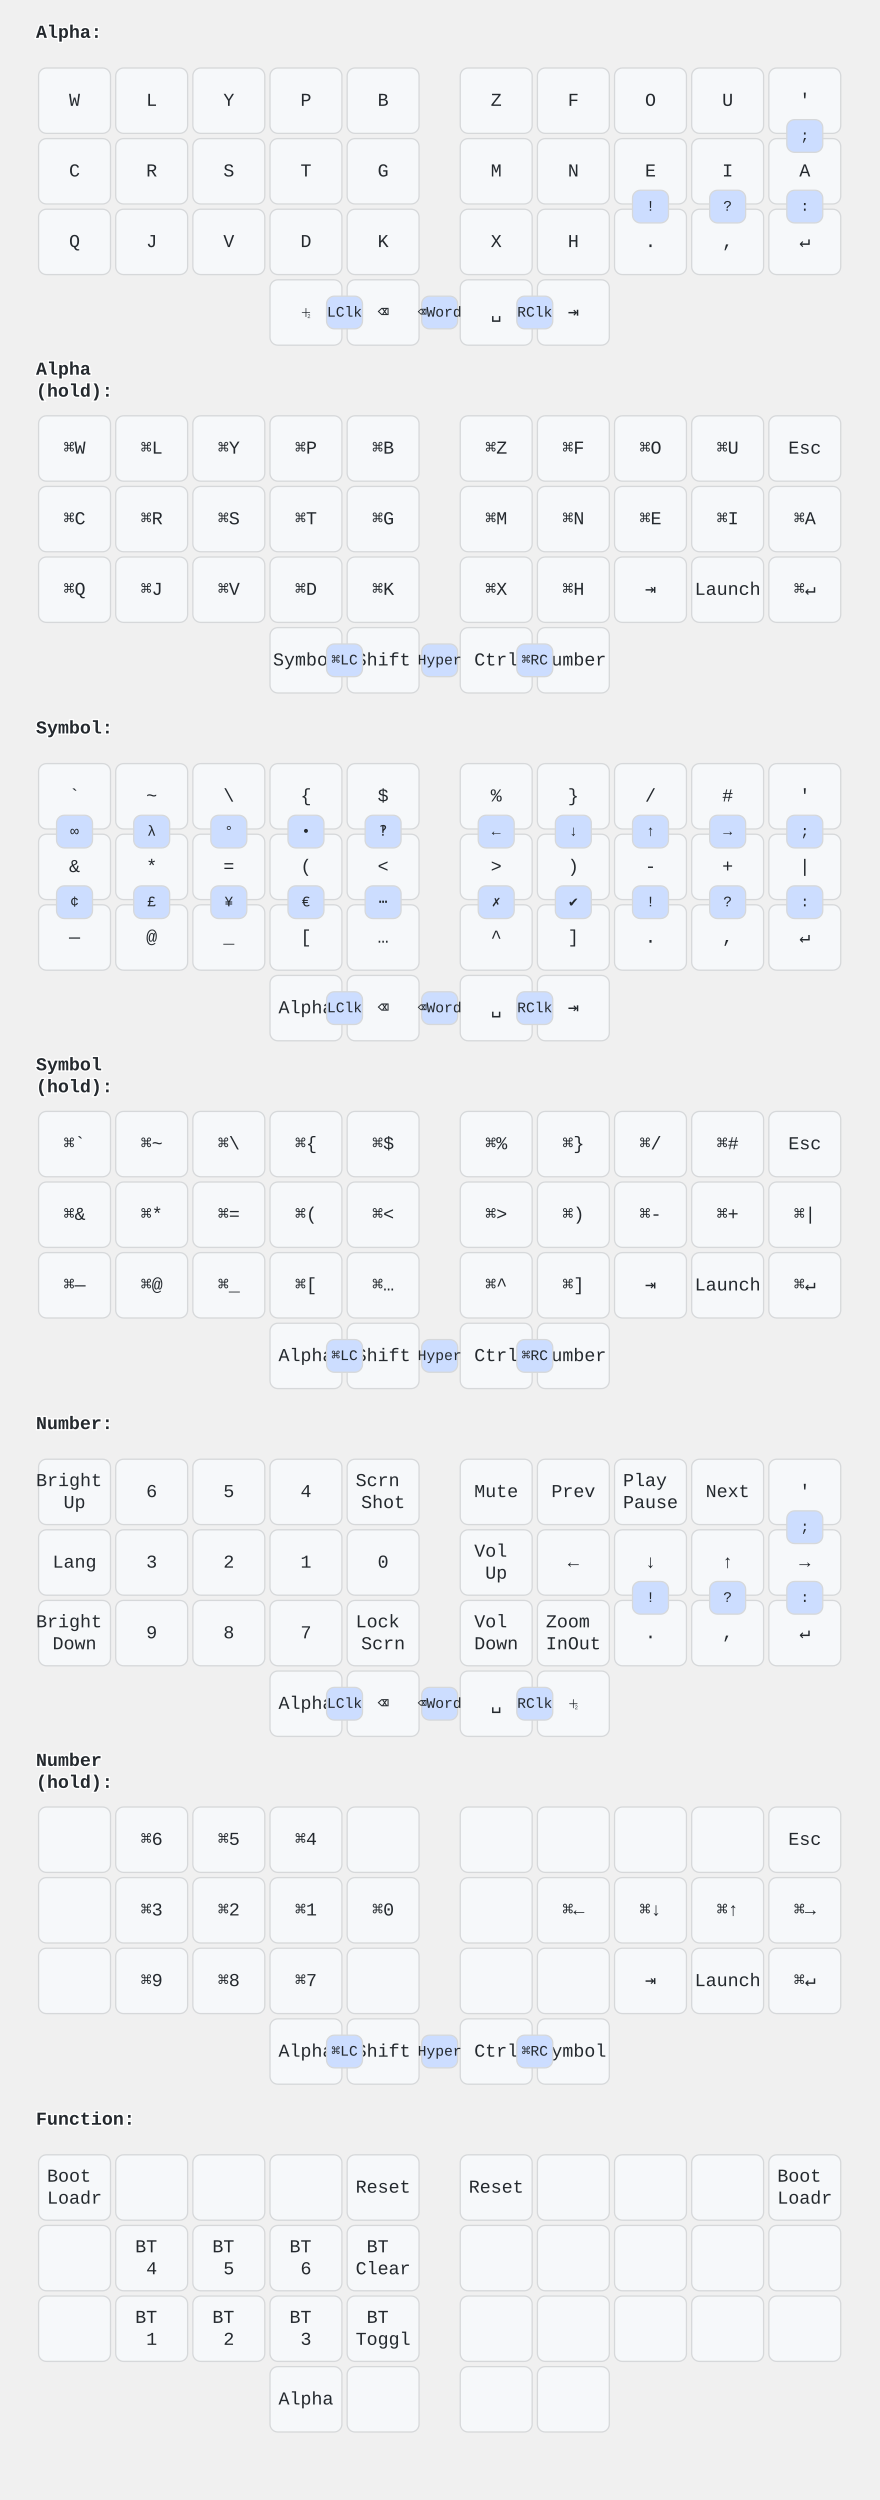
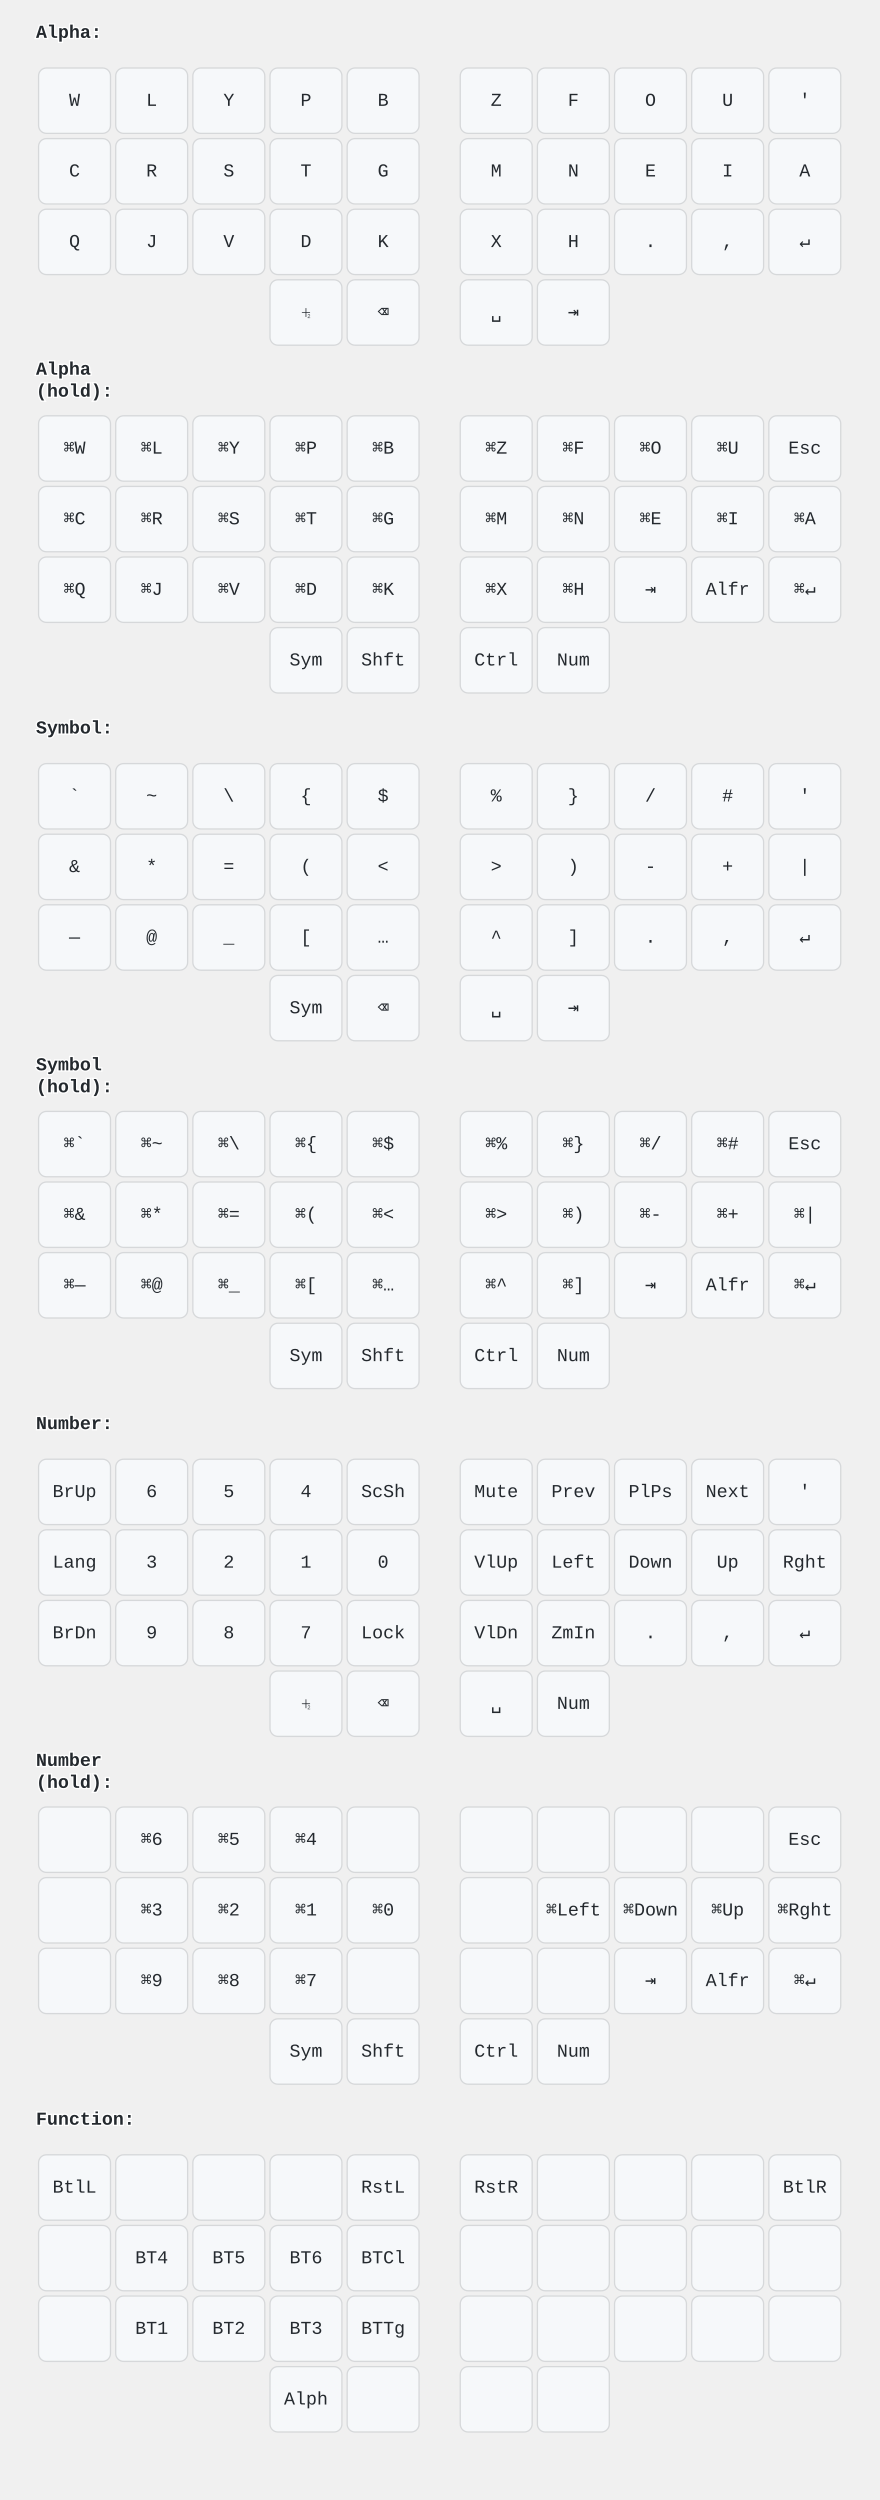
<svg xmlns="http://www.w3.org/2000/svg" width="672.5" height="1912" viewBox="0 0 672.5 1912">
  <style>
    svg {
        font-family: Menlo,SFMono-Regular,Consolas,Liberation Mono,monospace;
        font-size: 14px;
        font-kerning: normal;
        text-rendering: optimizeLegibility;
        fill: #24292e;
    }

    rect {
        fill: #f6f8fa;
        stroke: #d6d8da;
        stroke-width: 1;
    }

    .held {
        fill: #fdd;
    }

    .combo {
        fill: #cdf;
    }

    .ghost {
        fill: #ddd;
    }

    text {
        text-anchor: middle;
        dominant-baseline: middle;
    }

    .label {
        font-weight: bold;
        text-anchor: start;
        stroke: white;
        stroke-width: 2;
        paint-order: stroke;
    }

    .small {
        font-size: 80%;
    }
</style>
  <text x="27.5" y="25.0" class="label">Alpha:</text>
  <rect rx="6" ry="6" x="29.5" y="52" width="55" height="50" />
  <text x="57.0" y="77.0">W</text>
  <rect rx="6" ry="6" x="88.5" y="52" width="55" height="50" />
  <text x="116.0" y="77.0">L</text>
  <rect rx="6" ry="6" x="147.5" y="52" width="55" height="50" />
  <text x="175.0" y="77.0">Y</text>
  <rect rx="6" ry="6" x="206.5" y="52" width="55" height="50" />
  <text x="234.0" y="77.0">P</text>
  <rect rx="6" ry="6" x="265.5" y="52" width="55" height="50" />
  <text x="293.0" y="77.0">B</text>
  <rect rx="6" ry="6" x="29.5" y="106" width="55" height="50" />
  <text x="57.0" y="131.0">C</text>
  <rect rx="6" ry="6" x="88.5" y="106" width="55" height="50" />
  <text x="116.0" y="131.0">R</text>
  <rect rx="6" ry="6" x="147.5" y="106" width="55" height="50" />
  <text x="175.0" y="131.0">S</text>
  <rect rx="6" ry="6" x="206.5" y="106" width="55" height="50" />
  <text x="234.0" y="131.0">T</text>
  <rect rx="6" ry="6" x="265.5" y="106" width="55" height="50" />
  <text x="293.0" y="131.0">G</text>
  <rect rx="6" ry="6" x="29.5" y="160" width="55" height="50" />
  <text x="57.0" y="185.0">Q</text>
  <rect rx="6" ry="6" x="88.5" y="160" width="55" height="50" />
  <text x="116.0" y="185.0">J</text>
  <rect rx="6" ry="6" x="147.5" y="160" width="55" height="50" />
  <text x="175.0" y="185.0">V</text>
  <rect rx="6" ry="6" x="206.5" y="160" width="55" height="50" />
  <text x="234.0" y="185.0">D</text>
  <rect rx="6" ry="6" x="265.5" y="160" width="55" height="50" />
  <text x="293.0" y="185.0">K</text>
  <rect rx="6" ry="6" x="352.0" y="52" width="55" height="50" />
  <text x="379.5" y="77.0">Z</text>
  <rect rx="6" ry="6" x="411.0" y="52" width="55" height="50" />
  <text x="438.5" y="77.0">F</text>
  <rect rx="6" ry="6" x="470.0" y="52" width="55" height="50" />
  <text x="497.5" y="77.0">O</text>
  <rect rx="6" ry="6" x="529.0" y="52" width="55" height="50" />
  <text x="556.5" y="77.0">U</text>
  <rect rx="6" ry="6" x="588.0" y="52" width="55" height="50" />
  <text x="615.5" y="77.0">'</text>
  <rect rx="6" ry="6" x="352.0" y="106" width="55" height="50" />
  <text x="379.5" y="131.0">M</text>
  <rect rx="6" ry="6" x="411.0" y="106" width="55" height="50" />
  <text x="438.5" y="131.0">N</text>
  <rect rx="6" ry="6" x="470.0" y="106" width="55" height="50" />
  <text x="497.5" y="131.0">E</text>
  <rect rx="6" ry="6" x="529.0" y="106" width="55" height="50" />
  <text x="556.5" y="131.0">I</text>
  <rect rx="6" ry="6" x="588.0" y="106" width="55" height="50" />
  <text x="615.5" y="131.0">A</text>
  <rect rx="6" ry="6" x="352.0" y="160" width="55" height="50" />
  <text x="379.5" y="185.0">X</text>
  <rect rx="6" ry="6" x="411.0" y="160" width="55" height="50" />
  <text x="438.5" y="185.0">H</text>
  <rect rx="6" ry="6" x="470.0" y="160" width="55" height="50" />
  <text x="497.5" y="185.0">.</text>
  <rect rx="6" ry="6" x="529.0" y="160" width="55" height="50" />
  <text x="556.5" y="185.0">,</text>
  <rect rx="6" ry="6" x="588.0" y="160" width="55" height="50" />
  <text x="615.5" y="185.0">↵</text>
  <rect rx="6" ry="6" x="206.5" y="214" width="55" height="50" />
  <text x="234.0" y="239.0">⨧</text>
  <rect rx="6" ry="6" x="265.5" y="214" width="55" height="50" />
  <text x="293.0" y="239.0">⌫</text>
  <rect rx="6" ry="6" x="352.0" y="214" width="55" height="50" />
  <text x="379.5" y="239.0">␣</text>
  <rect rx="6" ry="6" x="411.0" y="214" width="55" height="50" />
  <text x="438.5" y="239.0">⇥</text>
-   <rect rx="6" ry="6" x="483.75" y="145.5" width="27.5" height="25.0" class="combo" />
-   <text x="497.5" y="158.0" class="small">!</text>
-   <rect rx="6" ry="6" x="542.75" y="145.5" width="27.5" height="25.0" class="combo" />
-   <text x="556.5" y="158.0" class="small">?</text>
-   <rect rx="6" ry="6" x="601.75" y="145.5" width="27.5" height="25.0" class="combo" />
-   <text x="615.5" y="158.0" class="small">:</text>
-   <rect rx="6" ry="6" x="601.75" y="91.5" width="27.5" height="25.0" class="combo" />
-   <text x="615.5" y="104.0" class="small">;</text>
-   <rect rx="6" ry="6" x="322.5" y="226.5" width="27.5" height="25.0" class="combo" />
-   <text x="336.25" y="239.0" class="small">⌫Word</text>
-   <rect rx="6" ry="6" x="249.75" y="226.5" width="27.5" height="25.0" class="combo" />
-   <text x="263.5" y="239.0" class="small">LClk</text>
-   <rect rx="6" ry="6" x="395.25" y="226.5" width="27.5" height="25.0" class="combo" />
-   <text x="409.0" y="239.0" class="small">RClk</text>
  <text x="27.5" y="291.0" class="label">
    <tspan x="27.5" dy="-0.6em">Alpha</tspan>
    <tspan x="27.5" dy="1.2em">(hold):</tspan>
  </text>
  <rect rx="6" ry="6" x="29.5" y="318" width="55" height="50" />
  <text x="57.0" y="343.0">⌘W</text>
  <rect rx="6" ry="6" x="88.5" y="318" width="55" height="50" />
  <text x="116.0" y="343.0">⌘L</text>
  <rect rx="6" ry="6" x="147.5" y="318" width="55" height="50" />
  <text x="175.0" y="343.0">⌘Y</text>
  <rect rx="6" ry="6" x="206.5" y="318" width="55" height="50" />
  <text x="234.0" y="343.0">⌘P</text>
  <rect rx="6" ry="6" x="265.5" y="318" width="55" height="50" />
  <text x="293.0" y="343.0">⌘B</text>
  <rect rx="6" ry="6" x="29.5" y="372" width="55" height="50" />
  <text x="57.0" y="397.0">⌘C</text>
  <rect rx="6" ry="6" x="88.5" y="372" width="55" height="50" />
  <text x="116.0" y="397.0">⌘R</text>
  <rect rx="6" ry="6" x="147.5" y="372" width="55" height="50" />
  <text x="175.0" y="397.0">⌘S</text>
  <rect rx="6" ry="6" x="206.5" y="372" width="55" height="50" />
  <text x="234.0" y="397.0">⌘T</text>
  <rect rx="6" ry="6" x="265.5" y="372" width="55" height="50" />
  <text x="293.0" y="397.0">⌘G</text>
  <rect rx="6" ry="6" x="29.5" y="426" width="55" height="50" />
  <text x="57.0" y="451.0">⌘Q</text>
  <rect rx="6" ry="6" x="88.5" y="426" width="55" height="50" />
  <text x="116.0" y="451.0">⌘J</text>
  <rect rx="6" ry="6" x="147.5" y="426" width="55" height="50" />
  <text x="175.0" y="451.0">⌘V</text>
  <rect rx="6" ry="6" x="206.5" y="426" width="55" height="50" />
  <text x="234.0" y="451.0">⌘D</text>
  <rect rx="6" ry="6" x="265.5" y="426" width="55" height="50" />
  <text x="293.0" y="451.0">⌘K</text>
  <rect rx="6" ry="6" x="352.0" y="318" width="55" height="50" />
  <text x="379.5" y="343.0">⌘Z</text>
  <rect rx="6" ry="6" x="411.0" y="318" width="55" height="50" />
  <text x="438.5" y="343.0">⌘F</text>
  <rect rx="6" ry="6" x="470.0" y="318" width="55" height="50" />
  <text x="497.5" y="343.0">⌘O</text>
  <rect rx="6" ry="6" x="529.0" y="318" width="55" height="50" />
  <text x="556.5" y="343.0">⌘U</text>
  <rect rx="6" ry="6" x="588.0" y="318" width="55" height="50" />
  <text x="615.5" y="343.0">Esc</text>
  <rect rx="6" ry="6" x="352.0" y="372" width="55" height="50" />
  <text x="379.5" y="397.0">⌘M</text>
  <rect rx="6" ry="6" x="411.0" y="372" width="55" height="50" />
  <text x="438.5" y="397.0">⌘N</text>
  <rect rx="6" ry="6" x="470.0" y="372" width="55" height="50" />
  <text x="497.5" y="397.0">⌘E</text>
  <rect rx="6" ry="6" x="529.0" y="372" width="55" height="50" />
  <text x="556.5" y="397.0">⌘I</text>
  <rect rx="6" ry="6" x="588.0" y="372" width="55" height="50" />
  <text x="615.5" y="397.0">⌘A</text>
  <rect rx="6" ry="6" x="352.0" y="426" width="55" height="50" />
  <text x="379.5" y="451.0">⌘X</text>
  <rect rx="6" ry="6" x="411.0" y="426" width="55" height="50" />
  <text x="438.5" y="451.0">⌘H</text>
  <rect rx="6" ry="6" x="470.0" y="426" width="55" height="50" />
  <text x="497.5" y="451.0">⇥</text>
  <rect rx="6" ry="6" x="529.0" y="426" width="55" height="50" />
-   <text x="556.5" y="451.0">Launch</text>
+   <text x="556.5" y="451.0">Alfr</text>
  <rect rx="6" ry="6" x="588.0" y="426" width="55" height="50" />
  <text x="615.5" y="451.0">⌘↵</text>
  <rect rx="6" ry="6" x="206.5" y="480" width="55" height="50" />
-   <text x="234.0" y="505.0">Symbol</text>
+   <text x="234.0" y="505.0">Sym</text>
  <rect rx="6" ry="6" x="265.5" y="480" width="55" height="50" />
-   <text x="293.0" y="505.0">Shift</text>
+   <text x="293.0" y="505.0">Shft</text>
  <rect rx="6" ry="6" x="352.0" y="480" width="55" height="50" />
  <text x="379.5" y="505.0">Ctrl</text>
  <rect rx="6" ry="6" x="411.0" y="480" width="55" height="50" />
-   <text x="438.5" y="505.0">Number</text>
-   <rect rx="6" ry="6" x="322.5" y="492.5" width="27.5" height="25.0" class="combo" />
-   <text x="336.25" y="505.0" class="small">Hyper</text>
-   <rect rx="6" ry="6" x="249.75" y="492.5" width="27.5" height="25.0" class="combo" />
-   <text x="263.5" y="505.0" class="small">⌘LC</text>
-   <rect rx="6" ry="6" x="395.25" y="492.5" width="27.5" height="25.0" class="combo" />
-   <text x="409.0" y="505.0" class="small">⌘RC</text>
+   <text x="438.5" y="505.0">Num</text>
  <text x="27.5" y="557.0" class="label">Symbol:</text>
  <rect rx="6" ry="6" x="29.5" y="584" width="55" height="50" />
  <text x="57.0" y="609.0">`</text>
  <rect rx="6" ry="6" x="88.5" y="584" width="55" height="50" />
  <text x="116.0" y="609.0">~</text>
  <rect rx="6" ry="6" x="147.5" y="584" width="55" height="50" />
  <text x="175.0" y="609.0">\</text>
  <rect rx="6" ry="6" x="206.5" y="584" width="55" height="50" />
  <text x="234.0" y="609.0">{</text>
  <rect rx="6" ry="6" x="265.5" y="584" width="55" height="50" />
  <text x="293.0" y="609.0">$</text>
  <rect rx="6" ry="6" x="29.5" y="638" width="55" height="50" />
  <text x="57.0" y="663.0">&amp;</text>
  <rect rx="6" ry="6" x="88.5" y="638" width="55" height="50" />
  <text x="116.0" y="663.0">*</text>
  <rect rx="6" ry="6" x="147.5" y="638" width="55" height="50" />
  <text x="175.0" y="663.0">=</text>
  <rect rx="6" ry="6" x="206.5" y="638" width="55" height="50" />
  <text x="234.0" y="663.0">(</text>
  <rect rx="6" ry="6" x="265.5" y="638" width="55" height="50" />
  <text x="293.0" y="663.0">&lt;</text>
  <rect rx="6" ry="6" x="29.5" y="692" width="55" height="50" />
  <text x="57.0" y="717.0">—</text>
  <rect rx="6" ry="6" x="88.5" y="692" width="55" height="50" />
  <text x="116.0" y="717.0">@</text>
  <rect rx="6" ry="6" x="147.5" y="692" width="55" height="50" />
  <text x="175.0" y="717.0">_</text>
  <rect rx="6" ry="6" x="206.5" y="692" width="55" height="50" />
  <text x="234.0" y="717.0">[</text>
  <rect rx="6" ry="6" x="265.5" y="692" width="55" height="50" />
  <text x="293.0" y="717.0">…</text>
  <rect rx="6" ry="6" x="352.0" y="584" width="55" height="50" />
  <text x="379.5" y="609.0">%</text>
  <rect rx="6" ry="6" x="411.0" y="584" width="55" height="50" />
  <text x="438.5" y="609.0">}</text>
  <rect rx="6" ry="6" x="470.0" y="584" width="55" height="50" />
  <text x="497.5" y="609.0">/</text>
  <rect rx="6" ry="6" x="529.0" y="584" width="55" height="50" />
  <text x="556.5" y="609.0">#</text>
  <rect rx="6" ry="6" x="588.0" y="584" width="55" height="50" />
  <text x="615.5" y="609.0">'</text>
  <rect rx="6" ry="6" x="352.0" y="638" width="55" height="50" />
  <text x="379.5" y="663.0">&gt;</text>
  <rect rx="6" ry="6" x="411.0" y="638" width="55" height="50" />
  <text x="438.5" y="663.0">)</text>
  <rect rx="6" ry="6" x="470.0" y="638" width="55" height="50" />
  <text x="497.5" y="663.0">-</text>
  <rect rx="6" ry="6" x="529.0" y="638" width="55" height="50" />
  <text x="556.5" y="663.0">+</text>
  <rect rx="6" ry="6" x="588.0" y="638" width="55" height="50" />
  <text x="615.5" y="663.0">|</text>
  <rect rx="6" ry="6" x="352.0" y="692" width="55" height="50" />
  <text x="379.5" y="717.0">^</text>
  <rect rx="6" ry="6" x="411.0" y="692" width="55" height="50" />
  <text x="438.5" y="717.0">]</text>
  <rect rx="6" ry="6" x="470.0" y="692" width="55" height="50" />
  <text x="497.5" y="717.0">.</text>
  <rect rx="6" ry="6" x="529.0" y="692" width="55" height="50" />
  <text x="556.5" y="717.0">,</text>
  <rect rx="6" ry="6" x="588.0" y="692" width="55" height="50" />
  <text x="615.5" y="717.0">↵</text>
  <rect rx="6" ry="6" x="206.5" y="746" width="55" height="50" />
-   <text x="234.0" y="771.0">Alpha</text>
+   <text x="234.0" y="771.0">Sym</text>
  <rect rx="6" ry="6" x="265.5" y="746" width="55" height="50" />
  <text x="293.0" y="771.0">⌫</text>
  <rect rx="6" ry="6" x="352.0" y="746" width="55" height="50" />
  <text x="379.5" y="771.0">␣</text>
  <rect rx="6" ry="6" x="411.0" y="746" width="55" height="50" />
  <text x="438.5" y="771.0">⇥</text>
-   <rect rx="6" ry="6" x="483.75" y="677.5" width="27.5" height="25.0" class="combo" />
-   <text x="497.5" y="690.0" class="small">!</text>
-   <rect rx="6" ry="6" x="542.75" y="677.5" width="27.5" height="25.0" class="combo" />
-   <text x="556.5" y="690.0" class="small">?</text>
-   <rect rx="6" ry="6" x="601.75" y="677.5" width="27.5" height="25.0" class="combo" />
-   <text x="615.5" y="690.0" class="small">:</text>
-   <rect rx="6" ry="6" x="601.75" y="623.5" width="27.5" height="25.0" class="combo" />
-   <text x="615.5" y="636.0" class="small">;</text>
-   <rect rx="6" ry="6" x="43.25" y="677.5" width="27.5" height="25.0" class="combo" />
-   <text x="57.0" y="690.0" class="small">¢</text>
-   <rect rx="6" ry="6" x="102.25" y="677.5" width="27.5" height="25.0" class="combo" />
-   <text x="116.0" y="690.0" class="small">£</text>
-   <rect rx="6" ry="6" x="161.25" y="677.5" width="27.5" height="25.0" class="combo" />
-   <text x="175.0" y="690.0" class="small">¥</text>
-   <rect rx="6" ry="6" x="220.25" y="677.5" width="27.5" height="25.0" class="combo" />
-   <text x="234.0" y="690.0" class="small">€</text>
-   <rect rx="6" ry="6" x="279.25" y="623.5" width="27.5" height="25.0" class="combo" />
-   <text x="293.0" y="636.0" class="small">‽</text>
-   <rect rx="6" ry="6" x="220.25" y="623.5" width="27.5" height="25.0" class="combo" />
-   <text x="234.0" y="636.0" class="small">•</text>
-   <rect rx="6" ry="6" x="161.25" y="623.5" width="27.5" height="25.0" class="combo" />
-   <text x="175.0" y="636.0" class="small">°</text>
-   <rect rx="6" ry="6" x="102.25" y="623.5" width="27.5" height="25.0" class="combo" />
-   <text x="116.0" y="636.0" class="small">λ</text>
-   <rect rx="6" ry="6" x="43.25" y="623.5" width="27.5" height="25.0" class="combo" />
-   <text x="57.0" y="636.0" class="small">∞</text>
-   <rect rx="6" ry="6" x="279.25" y="677.5" width="27.5" height="25.0" class="combo" />
-   <text x="293.0" y="690.0" class="small">⋯</text>
-   <rect rx="6" ry="6" x="365.75" y="677.5" width="27.5" height="25.0" class="combo" />
-   <text x="379.5" y="690.0" class="small">✗</text>
-   <rect rx="6" ry="6" x="424.75" y="677.5" width="27.5" height="25.0" class="combo" />
-   <text x="438.5" y="690.0" class="small">✔</text>
-   <rect rx="6" ry="6" x="365.75" y="623.5" width="27.5" height="25.0" class="combo" />
-   <text x="379.5" y="636.0" class="small">←</text>
-   <rect rx="6" ry="6" x="424.75" y="623.5" width="27.5" height="25.0" class="combo" />
-   <text x="438.5" y="636.0" class="small">↓</text>
-   <rect rx="6" ry="6" x="483.75" y="623.5" width="27.5" height="25.0" class="combo" />
-   <text x="497.5" y="636.0" class="small">↑</text>
-   <rect rx="6" ry="6" x="542.75" y="623.5" width="27.5" height="25.0" class="combo" />
-   <text x="556.5" y="636.0" class="small">→</text>
-   <rect rx="6" ry="6" x="322.5" y="758.5" width="27.5" height="25.0" class="combo" />
-   <text x="336.25" y="771.0" class="small">⌫Word</text>
-   <rect rx="6" ry="6" x="249.75" y="758.5" width="27.5" height="25.0" class="combo" />
-   <text x="263.5" y="771.0" class="small">LClk</text>
-   <rect rx="6" ry="6" x="395.25" y="758.5" width="27.5" height="25.0" class="combo" />
-   <text x="409.0" y="771.0" class="small">RClk</text>
  <text x="27.5" y="823.0" class="label">
    <tspan x="27.5" dy="-0.6em">Symbol</tspan>
    <tspan x="27.5" dy="1.2em">(hold):</tspan>
  </text>
  <rect rx="6" ry="6" x="29.5" y="850" width="55" height="50" />
  <text x="57.0" y="875.0">⌘`</text>
  <rect rx="6" ry="6" x="88.5" y="850" width="55" height="50" />
  <text x="116.0" y="875.0">⌘~</text>
  <rect rx="6" ry="6" x="147.5" y="850" width="55" height="50" />
  <text x="175.0" y="875.0">⌘\</text>
  <rect rx="6" ry="6" x="206.5" y="850" width="55" height="50" />
  <text x="234.0" y="875.0">⌘{</text>
  <rect rx="6" ry="6" x="265.5" y="850" width="55" height="50" />
  <text x="293.0" y="875.0">⌘$</text>
  <rect rx="6" ry="6" x="29.5" y="904" width="55" height="50" />
  <text x="57.0" y="929.0">⌘&amp;</text>
  <rect rx="6" ry="6" x="88.5" y="904" width="55" height="50" />
  <text x="116.0" y="929.0">⌘*</text>
  <rect rx="6" ry="6" x="147.5" y="904" width="55" height="50" />
  <text x="175.0" y="929.0">⌘=</text>
  <rect rx="6" ry="6" x="206.5" y="904" width="55" height="50" />
  <text x="234.0" y="929.0">⌘(</text>
  <rect rx="6" ry="6" x="265.5" y="904" width="55" height="50" />
  <text x="293.0" y="929.0">⌘&lt;</text>
  <rect rx="6" ry="6" x="29.5" y="958" width="55" height="50" />
  <text x="57.0" y="983.0">⌘—</text>
  <rect rx="6" ry="6" x="88.5" y="958" width="55" height="50" />
  <text x="116.0" y="983.0">⌘@</text>
  <rect rx="6" ry="6" x="147.5" y="958" width="55" height="50" />
  <text x="175.0" y="983.0">⌘_</text>
  <rect rx="6" ry="6" x="206.5" y="958" width="55" height="50" />
  <text x="234.0" y="983.0">⌘[</text>
  <rect rx="6" ry="6" x="265.5" y="958" width="55" height="50" />
  <text x="293.0" y="983.0">⌘…</text>
  <rect rx="6" ry="6" x="352.0" y="850" width="55" height="50" />
  <text x="379.5" y="875.0">⌘%</text>
  <rect rx="6" ry="6" x="411.0" y="850" width="55" height="50" />
  <text x="438.5" y="875.0">⌘}</text>
  <rect rx="6" ry="6" x="470.0" y="850" width="55" height="50" />
  <text x="497.5" y="875.0">⌘/</text>
  <rect rx="6" ry="6" x="529.0" y="850" width="55" height="50" />
  <text x="556.5" y="875.0">⌘#</text>
  <rect rx="6" ry="6" x="588.0" y="850" width="55" height="50" />
  <text x="615.5" y="875.0">Esc</text>
  <rect rx="6" ry="6" x="352.0" y="904" width="55" height="50" />
  <text x="379.5" y="929.0">⌘&gt;</text>
  <rect rx="6" ry="6" x="411.0" y="904" width="55" height="50" />
  <text x="438.5" y="929.0">⌘)</text>
  <rect rx="6" ry="6" x="470.0" y="904" width="55" height="50" />
  <text x="497.5" y="929.0">⌘-</text>
  <rect rx="6" ry="6" x="529.0" y="904" width="55" height="50" />
  <text x="556.5" y="929.0">⌘+</text>
  <rect rx="6" ry="6" x="588.0" y="904" width="55" height="50" />
  <text x="615.5" y="929.0">⌘|</text>
  <rect rx="6" ry="6" x="352.0" y="958" width="55" height="50" />
  <text x="379.5" y="983.0">⌘^</text>
  <rect rx="6" ry="6" x="411.0" y="958" width="55" height="50" />
  <text x="438.5" y="983.0">⌘]</text>
  <rect rx="6" ry="6" x="470.0" y="958" width="55" height="50" />
  <text x="497.5" y="983.0">⇥</text>
  <rect rx="6" ry="6" x="529.0" y="958" width="55" height="50" />
-   <text x="556.5" y="983.0">Launch</text>
+   <text x="556.5" y="983.0">Alfr</text>
  <rect rx="6" ry="6" x="588.0" y="958" width="55" height="50" />
  <text x="615.5" y="983.0">⌘↵</text>
  <rect rx="6" ry="6" x="206.5" y="1012" width="55" height="50" />
-   <text x="234.0" y="1037.0">Alpha</text>
+   <text x="234.0" y="1037.0">Sym</text>
  <rect rx="6" ry="6" x="265.5" y="1012" width="55" height="50" />
-   <text x="293.0" y="1037.0">Shift</text>
+   <text x="293.0" y="1037.0">Shft</text>
  <rect rx="6" ry="6" x="352.0" y="1012" width="55" height="50" />
  <text x="379.5" y="1037.0">Ctrl</text>
  <rect rx="6" ry="6" x="411.0" y="1012" width="55" height="50" />
-   <text x="438.5" y="1037.0">Number</text>
-   <rect rx="6" ry="6" x="322.5" y="1024.5" width="27.5" height="25.0" class="combo" />
-   <text x="336.25" y="1037.0" class="small">Hyper</text>
-   <rect rx="6" ry="6" x="249.75" y="1024.5" width="27.5" height="25.0" class="combo" />
-   <text x="263.5" y="1037.0" class="small">⌘LC</text>
-   <rect rx="6" ry="6" x="395.25" y="1024.5" width="27.5" height="25.0" class="combo" />
-   <text x="409.0" y="1037.0" class="small">⌘RC</text>
+   <text x="438.5" y="1037.0">Num</text>
  <text x="27.5" y="1089.0" class="label">Number:</text>
  <rect rx="6" ry="6" x="29.5" y="1116" width="55" height="50" />
-   <text x="57.0" y="1141.0">
-     <tspan x="57.0" dy="-0.6em">Bright</tspan>
-     <tspan x="57.0" dy="1.2em">Up</tspan>
-   </text>
+   <text x="57.0" y="1141.0">BrUp</text>
  <rect rx="6" ry="6" x="88.5" y="1116" width="55" height="50" />
  <text x="116.0" y="1141.0">6</text>
  <rect rx="6" ry="6" x="147.5" y="1116" width="55" height="50" />
  <text x="175.0" y="1141.0">5</text>
  <rect rx="6" ry="6" x="206.5" y="1116" width="55" height="50" />
  <text x="234.0" y="1141.0">4</text>
  <rect rx="6" ry="6" x="265.5" y="1116" width="55" height="50" />
-   <text x="293.0" y="1141.0">
-     <tspan x="293.0" dy="-0.6em">Scrn</tspan>
-     <tspan x="293.0" dy="1.2em">Shot</tspan>
-   </text>
+   <text x="293.0" y="1141.0">ScSh</text>
  <rect rx="6" ry="6" x="29.5" y="1170" width="55" height="50" />
  <text x="57.0" y="1195.0">Lang</text>
  <rect rx="6" ry="6" x="88.5" y="1170" width="55" height="50" />
  <text x="116.0" y="1195.0">3</text>
  <rect rx="6" ry="6" x="147.5" y="1170" width="55" height="50" />
  <text x="175.0" y="1195.0">2</text>
  <rect rx="6" ry="6" x="206.5" y="1170" width="55" height="50" />
  <text x="234.0" y="1195.0">1</text>
  <rect rx="6" ry="6" x="265.5" y="1170" width="55" height="50" />
  <text x="293.0" y="1195.0">0</text>
  <rect rx="6" ry="6" x="29.5" y="1224" width="55" height="50" />
-   <text x="57.0" y="1249.0">
-     <tspan x="57.0" dy="-0.6em">Bright</tspan>
-     <tspan x="57.0" dy="1.2em">Down</tspan>
-   </text>
+   <text x="57.0" y="1249.0">BrDn</text>
  <rect rx="6" ry="6" x="88.5" y="1224" width="55" height="50" />
  <text x="116.0" y="1249.0">9</text>
  <rect rx="6" ry="6" x="147.5" y="1224" width="55" height="50" />
  <text x="175.0" y="1249.0">8</text>
  <rect rx="6" ry="6" x="206.5" y="1224" width="55" height="50" />
  <text x="234.0" y="1249.0">7</text>
  <rect rx="6" ry="6" x="265.5" y="1224" width="55" height="50" />
-   <text x="293.0" y="1249.0">
-     <tspan x="293.0" dy="-0.6em">Lock</tspan>
-     <tspan x="293.0" dy="1.2em">Scrn</tspan>
-   </text>
+   <text x="293.0" y="1249.0">Lock</text>
  <rect rx="6" ry="6" x="352.0" y="1116" width="55" height="50" />
  <text x="379.5" y="1141.0">Mute</text>
  <rect rx="6" ry="6" x="411.0" y="1116" width="55" height="50" />
  <text x="438.5" y="1141.0">Prev</text>
  <rect rx="6" ry="6" x="470.0" y="1116" width="55" height="50" />
-   <text x="497.5" y="1141.0">
-     <tspan x="497.5" dy="-0.6em">Play</tspan>
-     <tspan x="497.5" dy="1.2em">Pause</tspan>
-   </text>
+   <text x="497.5" y="1141.0">PlPs</text>
  <rect rx="6" ry="6" x="529.0" y="1116" width="55" height="50" />
  <text x="556.5" y="1141.0">Next</text>
  <rect rx="6" ry="6" x="588.0" y="1116" width="55" height="50" />
  <text x="615.5" y="1141.0">'</text>
  <rect rx="6" ry="6" x="352.0" y="1170" width="55" height="50" />
-   <text x="379.5" y="1195.0">
-     <tspan x="379.5" dy="-0.6em">Vol</tspan>
-     <tspan x="379.5" dy="1.2em">Up</tspan>
-   </text>
+   <text x="379.5" y="1195.0">VlUp</text>
  <rect rx="6" ry="6" x="411.0" y="1170" width="55" height="50" />
-   <text x="438.5" y="1195.0">←</text>
+   <text x="438.5" y="1195.0">Left</text>
  <rect rx="6" ry="6" x="470.0" y="1170" width="55" height="50" />
-   <text x="497.5" y="1195.0">↓</text>
+   <text x="497.5" y="1195.0">Down</text>
  <rect rx="6" ry="6" x="529.0" y="1170" width="55" height="50" />
-   <text x="556.5" y="1195.0">↑</text>
+   <text x="556.5" y="1195.0">Up</text>
  <rect rx="6" ry="6" x="588.0" y="1170" width="55" height="50" />
-   <text x="615.5" y="1195.0">→</text>
+   <text x="615.5" y="1195.0">Rght</text>
  <rect rx="6" ry="6" x="352.0" y="1224" width="55" height="50" />
-   <text x="379.5" y="1249.0">
-     <tspan x="379.5" dy="-0.6em">Vol</tspan>
-     <tspan x="379.5" dy="1.2em">Down</tspan>
-   </text>
+   <text x="379.5" y="1249.0">VlDn</text>
  <rect rx="6" ry="6" x="411.0" y="1224" width="55" height="50" />
-   <text x="438.5" y="1249.0">
-     <tspan x="438.5" dy="-0.6em">Zoom</tspan>
-     <tspan x="438.5" dy="1.2em">InOut</tspan>
-   </text>
+   <text x="438.5" y="1249.0">ZmIn</text>
  <rect rx="6" ry="6" x="470.0" y="1224" width="55" height="50" />
  <text x="497.5" y="1249.0">.</text>
  <rect rx="6" ry="6" x="529.0" y="1224" width="55" height="50" />
  <text x="556.5" y="1249.0">,</text>
  <rect rx="6" ry="6" x="588.0" y="1224" width="55" height="50" />
  <text x="615.5" y="1249.0">↵</text>
  <rect rx="6" ry="6" x="206.5" y="1278" width="55" height="50" />
-   <text x="234.0" y="1303.0">Alpha</text>
+   <text x="234.0" y="1303.0">⨧</text>
  <rect rx="6" ry="6" x="265.5" y="1278" width="55" height="50" />
  <text x="293.0" y="1303.0">⌫</text>
  <rect rx="6" ry="6" x="352.0" y="1278" width="55" height="50" />
  <text x="379.5" y="1303.0">␣</text>
  <rect rx="6" ry="6" x="411.0" y="1278" width="55" height="50" />
-   <text x="438.5" y="1303.0">⨧</text>
-   <rect rx="6" ry="6" x="483.75" y="1209.5" width="27.5" height="25.0" class="combo" />
-   <text x="497.5" y="1222.0" class="small">!</text>
-   <rect rx="6" ry="6" x="542.75" y="1209.5" width="27.5" height="25.0" class="combo" />
-   <text x="556.5" y="1222.0" class="small">?</text>
-   <rect rx="6" ry="6" x="601.75" y="1209.5" width="27.5" height="25.0" class="combo" />
-   <text x="615.5" y="1222.0" class="small">:</text>
-   <rect rx="6" ry="6" x="601.75" y="1155.5" width="27.5" height="25.0" class="combo" />
-   <text x="615.5" y="1168.0" class="small">;</text>
-   <rect rx="6" ry="6" x="322.5" y="1290.5" width="27.5" height="25.0" class="combo" />
-   <text x="336.25" y="1303.0" class="small">⌫Word</text>
-   <rect rx="6" ry="6" x="249.75" y="1290.5" width="27.5" height="25.0" class="combo" />
-   <text x="263.5" y="1303.0" class="small">LClk</text>
-   <rect rx="6" ry="6" x="395.25" y="1290.5" width="27.5" height="25.0" class="combo" />
-   <text x="409.0" y="1303.0" class="small">RClk</text>
+   <text x="438.5" y="1303.0">Num</text>
  <text x="27.5" y="1355.0" class="label">
    <tspan x="27.5" dy="-0.6em">Number</tspan>
    <tspan x="27.5" dy="1.2em">(hold):</tspan>
  </text>
  <rect rx="6" ry="6" x="29.5" y="1382" width="55" height="50" />
  <rect rx="6" ry="6" x="88.5" y="1382" width="55" height="50" />
  <text x="116.0" y="1407.0">⌘6</text>
  <rect rx="6" ry="6" x="147.5" y="1382" width="55" height="50" />
  <text x="175.0" y="1407.0">⌘5</text>
  <rect rx="6" ry="6" x="206.5" y="1382" width="55" height="50" />
  <text x="234.0" y="1407.0">⌘4</text>
  <rect rx="6" ry="6" x="265.5" y="1382" width="55" height="50" />
  <rect rx="6" ry="6" x="29.5" y="1436" width="55" height="50" />
  <rect rx="6" ry="6" x="88.5" y="1436" width="55" height="50" />
  <text x="116.0" y="1461.0">⌘3</text>
  <rect rx="6" ry="6" x="147.5" y="1436" width="55" height="50" />
  <text x="175.0" y="1461.0">⌘2</text>
  <rect rx="6" ry="6" x="206.5" y="1436" width="55" height="50" />
  <text x="234.0" y="1461.0">⌘1</text>
  <rect rx="6" ry="6" x="265.5" y="1436" width="55" height="50" />
  <text x="293.0" y="1461.0">⌘0</text>
  <rect rx="6" ry="6" x="29.5" y="1490" width="55" height="50" />
  <rect rx="6" ry="6" x="88.5" y="1490" width="55" height="50" />
  <text x="116.0" y="1515.0">⌘9</text>
  <rect rx="6" ry="6" x="147.5" y="1490" width="55" height="50" />
  <text x="175.0" y="1515.0">⌘8</text>
  <rect rx="6" ry="6" x="206.5" y="1490" width="55" height="50" />
  <text x="234.0" y="1515.0">⌘7</text>
  <rect rx="6" ry="6" x="265.5" y="1490" width="55" height="50" />
  <rect rx="6" ry="6" x="352.0" y="1382" width="55" height="50" />
  <rect rx="6" ry="6" x="411.0" y="1382" width="55" height="50" />
  <rect rx="6" ry="6" x="470.0" y="1382" width="55" height="50" />
  <rect rx="6" ry="6" x="529.0" y="1382" width="55" height="50" />
  <rect rx="6" ry="6" x="588.0" y="1382" width="55" height="50" />
  <text x="615.5" y="1407.0">Esc</text>
  <rect rx="6" ry="6" x="352.0" y="1436" width="55" height="50" />
  <rect rx="6" ry="6" x="411.0" y="1436" width="55" height="50" />
-   <text x="438.5" y="1461.0">⌘←</text>
+   <text x="438.5" y="1461.0">⌘Left</text>
  <rect rx="6" ry="6" x="470.0" y="1436" width="55" height="50" />
-   <text x="497.5" y="1461.0">⌘↓</text>
+   <text x="497.5" y="1461.0">⌘Down</text>
  <rect rx="6" ry="6" x="529.0" y="1436" width="55" height="50" />
-   <text x="556.5" y="1461.0">⌘↑</text>
+   <text x="556.5" y="1461.0">⌘Up</text>
  <rect rx="6" ry="6" x="588.0" y="1436" width="55" height="50" />
-   <text x="615.5" y="1461.0">⌘→</text>
+   <text x="615.5" y="1461.0">⌘Rght</text>
  <rect rx="6" ry="6" x="352.0" y="1490" width="55" height="50" />
  <rect rx="6" ry="6" x="411.0" y="1490" width="55" height="50" />
  <rect rx="6" ry="6" x="470.0" y="1490" width="55" height="50" />
  <text x="497.5" y="1515.0">⇥</text>
  <rect rx="6" ry="6" x="529.0" y="1490" width="55" height="50" />
-   <text x="556.5" y="1515.0">Launch</text>
+   <text x="556.5" y="1515.0">Alfr</text>
  <rect rx="6" ry="6" x="588.0" y="1490" width="55" height="50" />
  <text x="615.5" y="1515.0">⌘↵</text>
  <rect rx="6" ry="6" x="206.5" y="1544" width="55" height="50" />
-   <text x="234.0" y="1569.0">Alpha</text>
+   <text x="234.0" y="1569.0">Sym</text>
  <rect rx="6" ry="6" x="265.5" y="1544" width="55" height="50" />
-   <text x="293.0" y="1569.0">Shift</text>
+   <text x="293.0" y="1569.0">Shft</text>
  <rect rx="6" ry="6" x="352.0" y="1544" width="55" height="50" />
  <text x="379.5" y="1569.0">Ctrl</text>
  <rect rx="6" ry="6" x="411.0" y="1544" width="55" height="50" />
-   <text x="438.5" y="1569.0">Symbol</text>
-   <rect rx="6" ry="6" x="322.5" y="1556.5" width="27.5" height="25.0" class="combo" />
-   <text x="336.25" y="1569.0" class="small">Hyper</text>
-   <rect rx="6" ry="6" x="249.75" y="1556.5" width="27.5" height="25.0" class="combo" />
-   <text x="263.5" y="1569.0" class="small">⌘LC</text>
-   <rect rx="6" ry="6" x="395.25" y="1556.5" width="27.5" height="25.0" class="combo" />
-   <text x="409.0" y="1569.0" class="small">⌘RC</text>
+   <text x="438.5" y="1569.0">Num</text>
  <text x="27.5" y="1621.0" class="label">Function:</text>
  <rect rx="6" ry="6" x="29.5" y="1648" width="55" height="50" />
-   <text x="57.0" y="1673.0">
-     <tspan x="57.0" dy="-0.6em">Boot</tspan>
-     <tspan x="57.0" dy="1.2em">Loadr</tspan>
-   </text>
+   <text x="57.0" y="1673.0">BtlL</text>
  <rect rx="6" ry="6" x="88.5" y="1648" width="55" height="50" />
  <rect rx="6" ry="6" x="147.5" y="1648" width="55" height="50" />
  <rect rx="6" ry="6" x="206.5" y="1648" width="55" height="50" />
  <rect rx="6" ry="6" x="265.5" y="1648" width="55" height="50" />
-   <text x="293.0" y="1673.0">Reset</text>
+   <text x="293.0" y="1673.0">RstL</text>
  <rect rx="6" ry="6" x="29.5" y="1702" width="55" height="50" />
  <rect rx="6" ry="6" x="88.5" y="1702" width="55" height="50" />
-   <text x="116.0" y="1727.0">
-     <tspan x="116.0" dy="-0.6em">BT</tspan>
-     <tspan x="116.0" dy="1.2em">4</tspan>
-   </text>
+   <text x="116.0" y="1727.0">BT4</text>
  <rect rx="6" ry="6" x="147.5" y="1702" width="55" height="50" />
-   <text x="175.0" y="1727.0">
-     <tspan x="175.0" dy="-0.6em">BT</tspan>
-     <tspan x="175.0" dy="1.2em">5</tspan>
-   </text>
+   <text x="175.0" y="1727.0">BT5</text>
  <rect rx="6" ry="6" x="206.5" y="1702" width="55" height="50" />
-   <text x="234.0" y="1727.0">
-     <tspan x="234.0" dy="-0.6em">BT</tspan>
-     <tspan x="234.0" dy="1.2em">6</tspan>
-   </text>
+   <text x="234.0" y="1727.0">BT6</text>
  <rect rx="6" ry="6" x="265.5" y="1702" width="55" height="50" />
-   <text x="293.0" y="1727.0">
-     <tspan x="293.0" dy="-0.6em">BT</tspan>
-     <tspan x="293.0" dy="1.2em">Clear</tspan>
-   </text>
+   <text x="293.0" y="1727.0">BTCl</text>
  <rect rx="6" ry="6" x="29.5" y="1756" width="55" height="50" />
  <rect rx="6" ry="6" x="88.5" y="1756" width="55" height="50" />
-   <text x="116.0" y="1781.0">
-     <tspan x="116.0" dy="-0.6em">BT</tspan>
-     <tspan x="116.0" dy="1.2em">1</tspan>
-   </text>
+   <text x="116.0" y="1781.0">BT1</text>
  <rect rx="6" ry="6" x="147.5" y="1756" width="55" height="50" />
-   <text x="175.0" y="1781.0">
-     <tspan x="175.0" dy="-0.6em">BT</tspan>
-     <tspan x="175.0" dy="1.2em">2</tspan>
-   </text>
+   <text x="175.0" y="1781.0">BT2</text>
  <rect rx="6" ry="6" x="206.5" y="1756" width="55" height="50" />
-   <text x="234.0" y="1781.0">
-     <tspan x="234.0" dy="-0.6em">BT</tspan>
-     <tspan x="234.0" dy="1.2em">3</tspan>
-   </text>
+   <text x="234.0" y="1781.0">BT3</text>
  <rect rx="6" ry="6" x="265.5" y="1756" width="55" height="50" />
-   <text x="293.0" y="1781.0">
-     <tspan x="293.0" dy="-0.6em">BT</tspan>
-     <tspan x="293.0" dy="1.2em">Toggl</tspan>
-   </text>
+   <text x="293.0" y="1781.0">BTTg</text>
  <rect rx="6" ry="6" x="352.0" y="1648" width="55" height="50" />
-   <text x="379.5" y="1673.0">Reset</text>
+   <text x="379.5" y="1673.0">RstR</text>
  <rect rx="6" ry="6" x="411.0" y="1648" width="55" height="50" />
  <rect rx="6" ry="6" x="470.0" y="1648" width="55" height="50" />
  <rect rx="6" ry="6" x="529.0" y="1648" width="55" height="50" />
  <rect rx="6" ry="6" x="588.0" y="1648" width="55" height="50" />
-   <text x="615.5" y="1673.0">
-     <tspan x="615.5" dy="-0.6em">Boot</tspan>
-     <tspan x="615.5" dy="1.2em">Loadr</tspan>
-   </text>
+   <text x="615.5" y="1673.0">BtlR</text>
  <rect rx="6" ry="6" x="352.0" y="1702" width="55" height="50" />
  <rect rx="6" ry="6" x="411.0" y="1702" width="55" height="50" />
  <rect rx="6" ry="6" x="470.0" y="1702" width="55" height="50" />
  <rect rx="6" ry="6" x="529.0" y="1702" width="55" height="50" />
  <rect rx="6" ry="6" x="588.0" y="1702" width="55" height="50" />
  <rect rx="6" ry="6" x="352.0" y="1756" width="55" height="50" />
  <rect rx="6" ry="6" x="411.0" y="1756" width="55" height="50" />
  <rect rx="6" ry="6" x="470.0" y="1756" width="55" height="50" />
  <rect rx="6" ry="6" x="529.0" y="1756" width="55" height="50" />
  <rect rx="6" ry="6" x="588.0" y="1756" width="55" height="50" />
  <rect rx="6" ry="6" x="206.5" y="1810" width="55" height="50" />
-   <text x="234.0" y="1835.0">Alpha</text>
+   <text x="234.0" y="1835.0">Alph</text>
  <rect rx="6" ry="6" x="265.5" y="1810" width="55" height="50" />
  <rect rx="6" ry="6" x="352.0" y="1810" width="55" height="50" />
  <rect rx="6" ry="6" x="411.0" y="1810" width="55" height="50" />
</svg>
